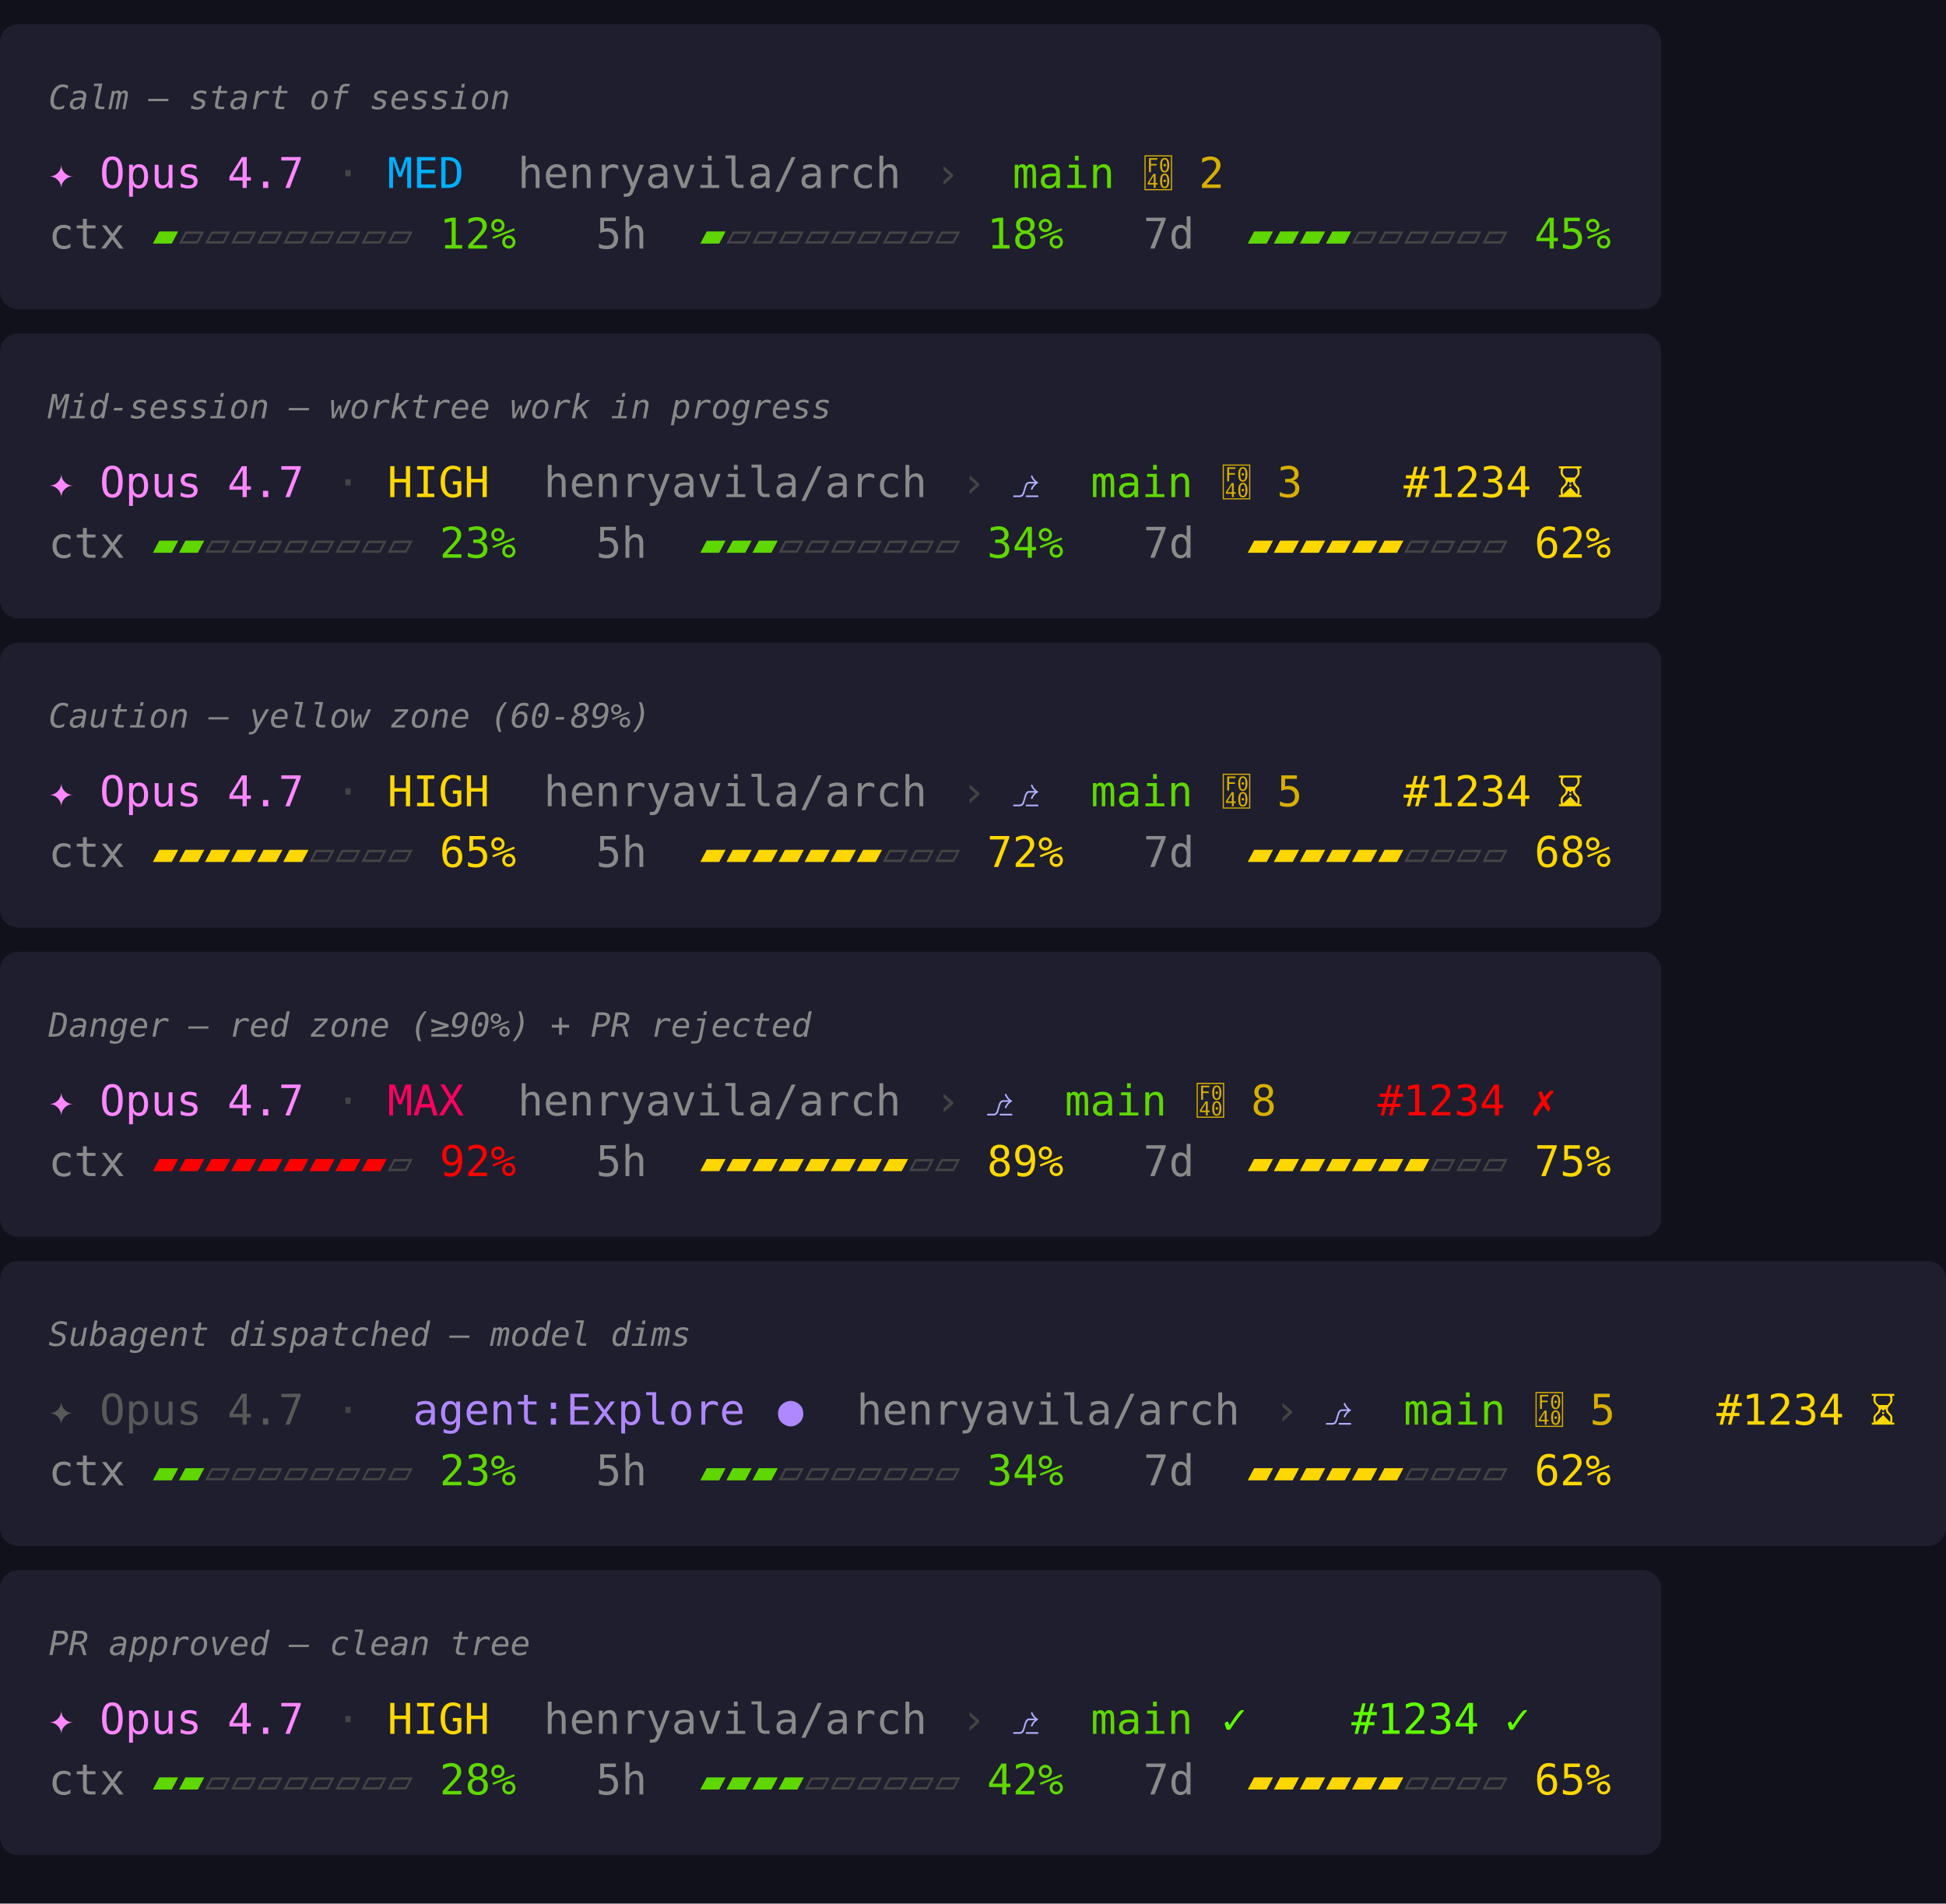
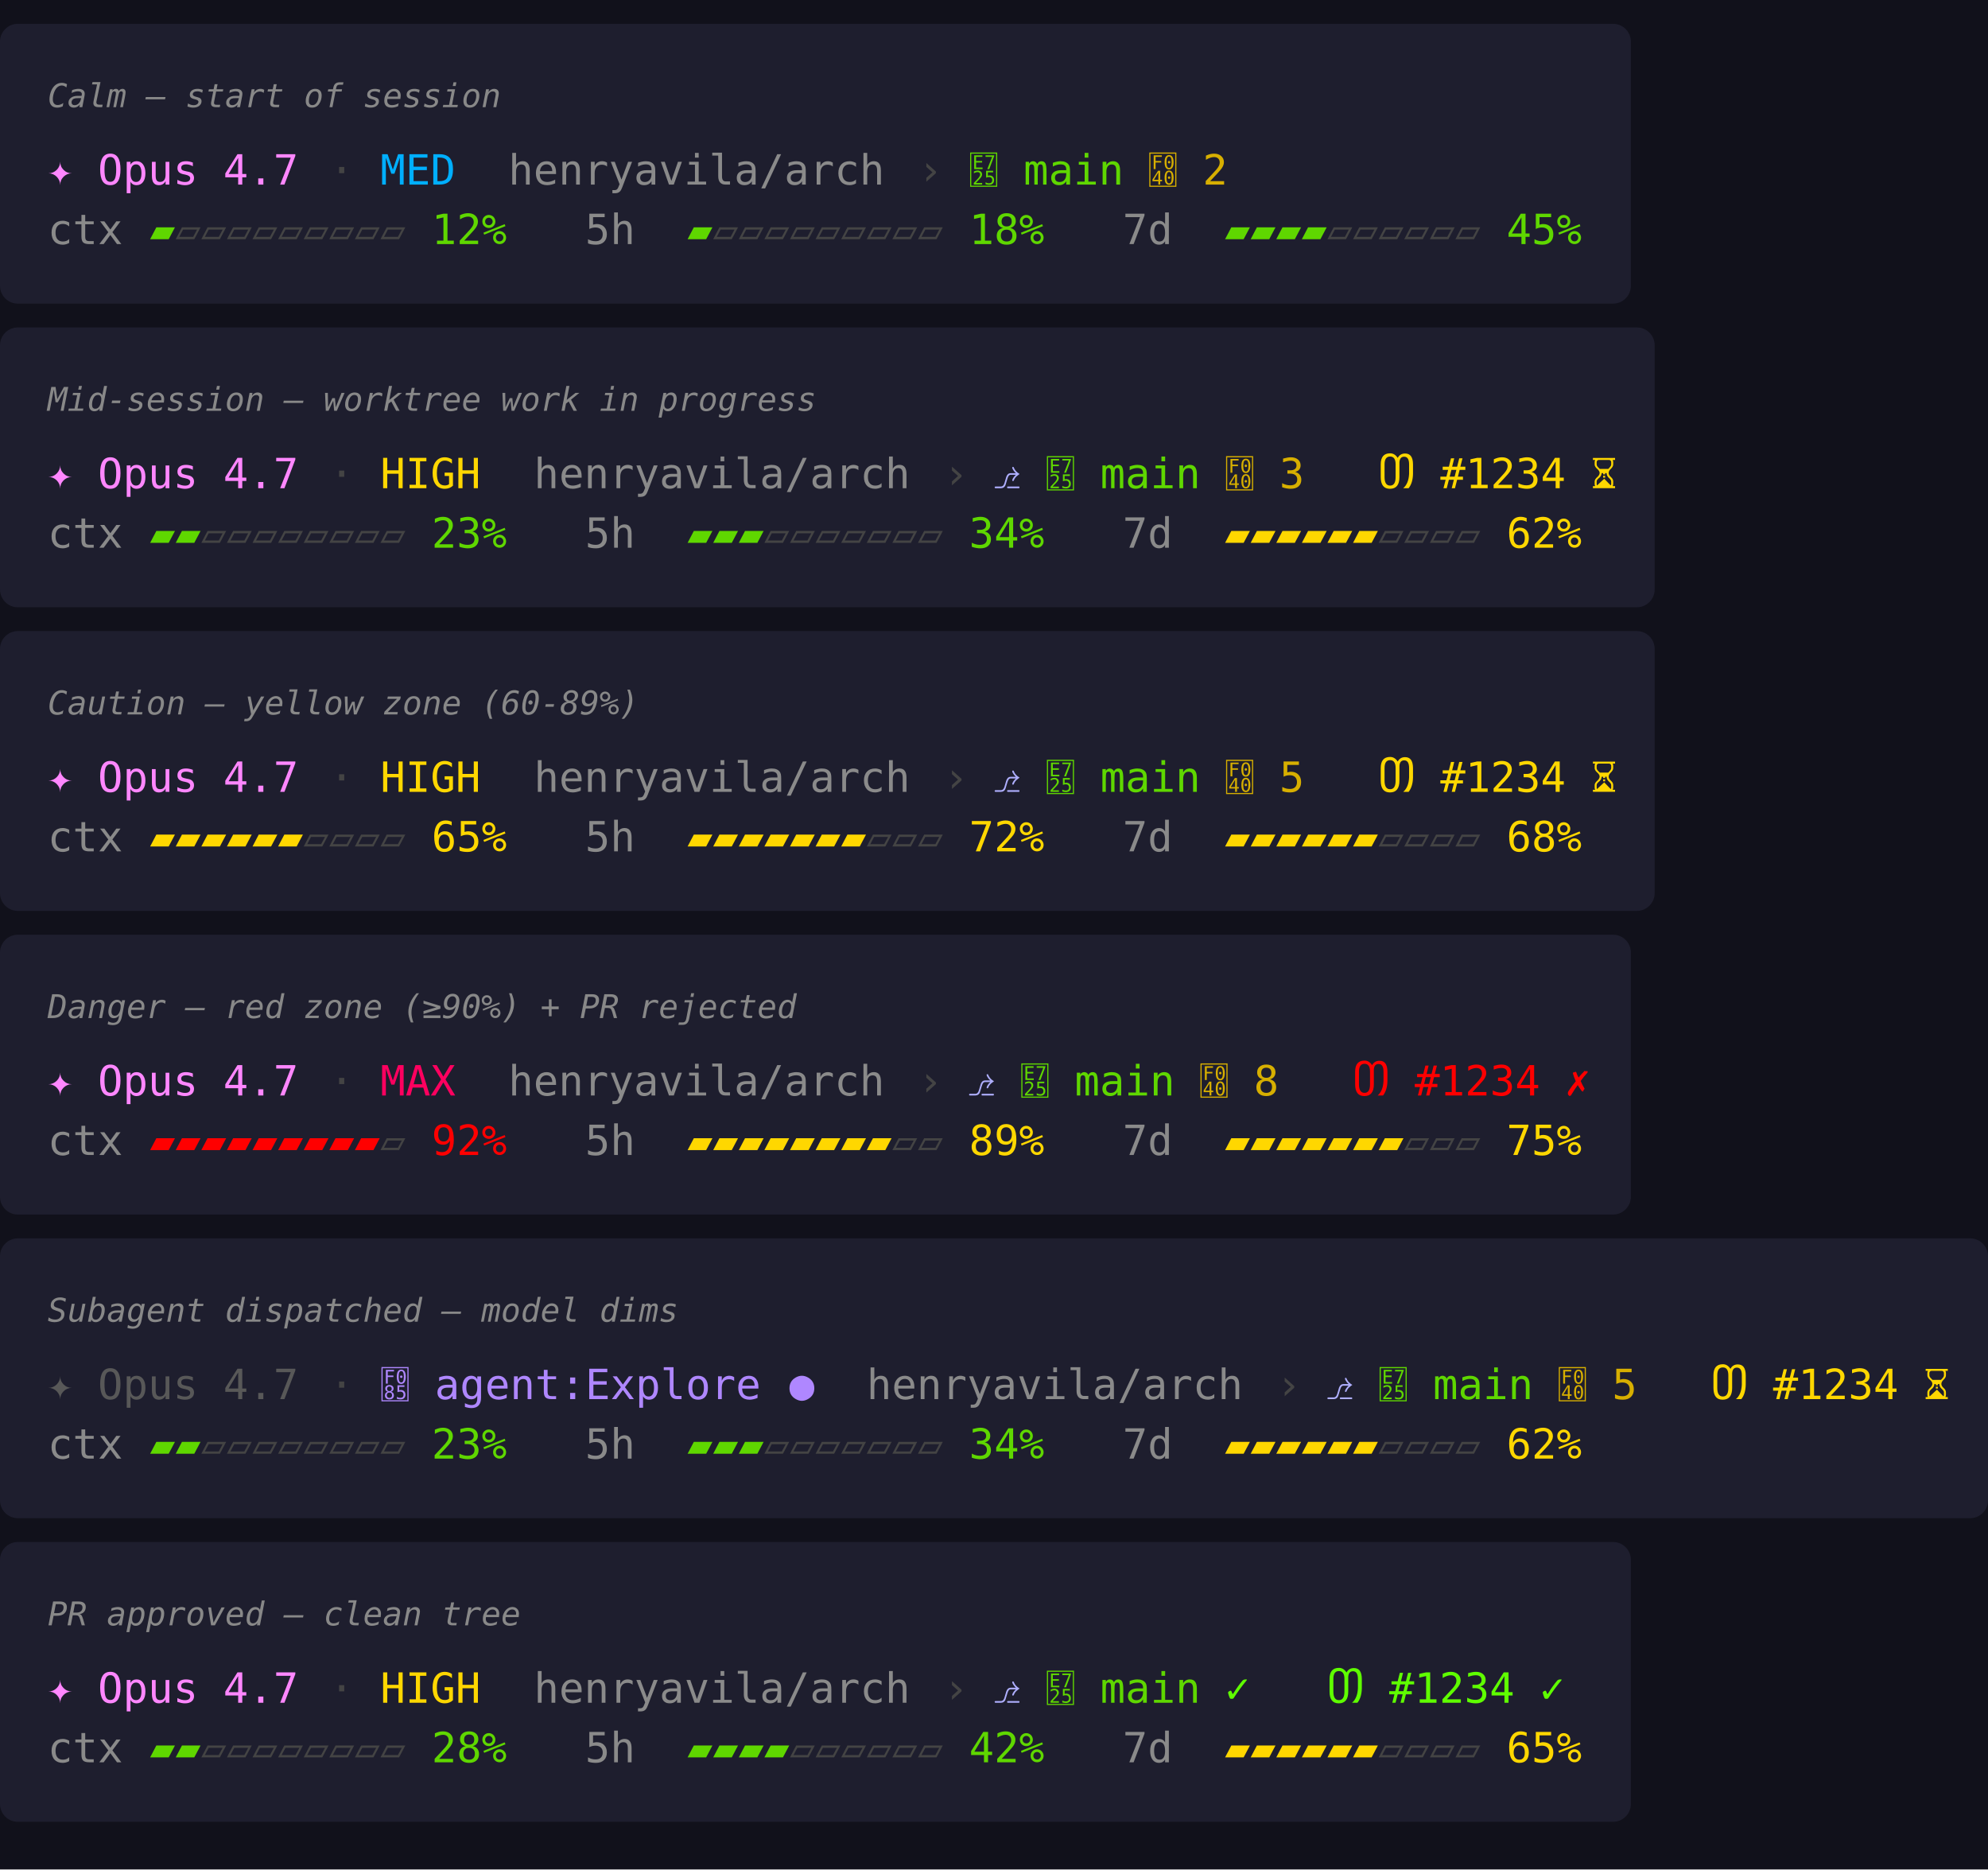
- <svg xmlns="http://www.w3.org/2000/svg" width="642" height="628" font-family="JetBrains Mono, Fira Code, Menlo, Consolas, monospace" font-size="14">
-   <rect width="642" height="628" fill="#11111b" />
+ <svg xmlns="http://www.w3.org/2000/svg" width="668" height="628" font-family="JetBrains Mono, Fira Code, Menlo, Consolas, monospace" font-size="14">
+   <rect width="668" height="628" fill="#11111b" />
  <g transform="translate(0,8)">
    <rect width="548" height="94" rx="6" fill="#1e1e2e" />
    <text x="16" y="28" fill="#888" font-size="11" font-style="italic">Calm — start of session</text>
    <text x="16.0" y="54.0" fill="#ff87ff" xml:space="preserve">✦ Opus 4.7</text>
    <text x="102.0" y="54.0" fill="#e0e0e0" xml:space="preserve"> </text>
    <text x="110.6" y="54.0" fill="#444444" xml:space="preserve">·</text>
    <text x="119.2" y="54.0" fill="#e0e0e0" xml:space="preserve"> </text>
    <text x="127.8" y="54.0" fill="#00afff" xml:space="preserve">MED</text>
    <text x="153.6" y="54.0" fill="#e0e0e0" xml:space="preserve">  </text>
    <text x="170.8" y="54.0" fill="#8a8a8a" xml:space="preserve">henryavila/arch</text>
    <text x="299.8" y="54.0" fill="#e0e0e0" xml:space="preserve"> </text>
    <text x="308.4" y="54.0" fill="#444444" xml:space="preserve">›</text>
    <text x="317.0" y="54.0" fill="#e0e0e0" xml:space="preserve"> </text>
-     <text x="325.6" y="54.0" fill="#5fd700" xml:space="preserve"> main</text>
-     <text x="368.6" y="54.0" fill="#e0e0e0" xml:space="preserve"> </text>
-     <text x="377.2" y="54.0" fill="#d7af00" xml:space="preserve"> 2</text>
+     <text x="325.6" y="54.0" fill="#5fd700" xml:space="preserve"> main</text>
+     <text x="377.2" y="54.0" fill="#e0e0e0" xml:space="preserve"> </text>
+     <text x="385.8" y="54.0" fill="#d7af00" xml:space="preserve"> 2</text>
    <text x="16.0" y="74.0" fill="#8a8a8a" xml:space="preserve">ctx</text>
    <text x="41.8" y="74.0" fill="#e0e0e0" xml:space="preserve"> </text>
    <text x="50.4" y="74.0" fill="#5fd700" xml:space="preserve">▰</text>
    <text x="59.0" y="74.0" fill="#444444" xml:space="preserve">▱</text>
    <text x="67.6" y="74.0" fill="#444444" xml:space="preserve">▱</text>
    <text x="76.2" y="74.0" fill="#444444" xml:space="preserve">▱</text>
    <text x="84.8" y="74.0" fill="#444444" xml:space="preserve">▱</text>
    <text x="93.4" y="74.0" fill="#444444" xml:space="preserve">▱</text>
    <text x="102.0" y="74.0" fill="#444444" xml:space="preserve">▱</text>
    <text x="110.6" y="74.0" fill="#444444" xml:space="preserve">▱</text>
    <text x="119.2" y="74.0" fill="#444444" xml:space="preserve">▱</text>
    <text x="127.8" y="74.0" fill="#444444" xml:space="preserve">▱</text>
    <text x="136.4" y="74.0" fill="#e0e0e0" xml:space="preserve"> </text>
    <text x="145.0" y="74.0" fill="#5fd700" xml:space="preserve">12%</text>
    <text x="170.8" y="74.0" fill="#e0e0e0" xml:space="preserve">   </text>
    <text x="196.6" y="74.0" fill="#8a8a8a" xml:space="preserve">5h</text>
    <text x="213.8" y="74.0" fill="#e0e0e0" xml:space="preserve">  </text>
    <text x="231.0" y="74.0" fill="#5fd700" xml:space="preserve">▰</text>
    <text x="239.6" y="74.0" fill="#444444" xml:space="preserve">▱</text>
    <text x="248.2" y="74.0" fill="#444444" xml:space="preserve">▱</text>
    <text x="256.8" y="74.0" fill="#444444" xml:space="preserve">▱</text>
    <text x="265.4" y="74.0" fill="#444444" xml:space="preserve">▱</text>
    <text x="274.0" y="74.0" fill="#444444" xml:space="preserve">▱</text>
    <text x="282.6" y="74.0" fill="#444444" xml:space="preserve">▱</text>
    <text x="291.2" y="74.0" fill="#444444" xml:space="preserve">▱</text>
    <text x="299.8" y="74.0" fill="#444444" xml:space="preserve">▱</text>
    <text x="308.4" y="74.0" fill="#444444" xml:space="preserve">▱</text>
    <text x="317.0" y="74.0" fill="#e0e0e0" xml:space="preserve"> </text>
    <text x="325.6" y="74.0" fill="#5fd700" xml:space="preserve">18%</text>
    <text x="351.4" y="74.0" fill="#e0e0e0" xml:space="preserve">   </text>
    <text x="377.2" y="74.0" fill="#8a8a8a" xml:space="preserve">7d</text>
    <text x="394.4" y="74.0" fill="#e0e0e0" xml:space="preserve">  </text>
    <text x="411.6" y="74.0" fill="#5fd700" xml:space="preserve">▰</text>
    <text x="420.2" y="74.0" fill="#5fd700" xml:space="preserve">▰</text>
    <text x="428.8" y="74.0" fill="#5fd700" xml:space="preserve">▰</text>
    <text x="437.4" y="74.0" fill="#5fd700" xml:space="preserve">▰</text>
    <text x="446.0" y="74.0" fill="#444444" xml:space="preserve">▱</text>
    <text x="454.6" y="74.0" fill="#444444" xml:space="preserve">▱</text>
    <text x="463.2" y="74.0" fill="#444444" xml:space="preserve">▱</text>
    <text x="471.8" y="74.0" fill="#444444" xml:space="preserve">▱</text>
    <text x="480.4" y="74.0" fill="#444444" xml:space="preserve">▱</text>
    <text x="489.0" y="74.0" fill="#444444" xml:space="preserve">▱</text>
    <text x="497.6" y="74.0" fill="#e0e0e0" xml:space="preserve"> </text>
    <text x="506.2" y="74.0" fill="#5fd700" xml:space="preserve">45%</text>
  </g>
  <g transform="translate(0,110)">
-     <rect width="548" height="94" rx="6" fill="#1e1e2e" />
+     <rect width="556" height="94" rx="6" fill="#1e1e2e" />
    <text x="16" y="28" fill="#888" font-size="11" font-style="italic">Mid-session — worktree work in progress</text>
    <text x="16.0" y="54.0" fill="#ff87ff" xml:space="preserve">✦ Opus 4.7</text>
    <text x="102.0" y="54.0" fill="#e0e0e0" xml:space="preserve"> </text>
    <text x="110.6" y="54.0" fill="#444444" xml:space="preserve">·</text>
    <text x="119.2" y="54.0" fill="#e0e0e0" xml:space="preserve"> </text>
    <text x="127.8" y="54.0" fill="#ffd700" xml:space="preserve">HIGH</text>
    <text x="162.2" y="54.0" fill="#e0e0e0" xml:space="preserve">  </text>
    <text x="179.4" y="54.0" fill="#8a8a8a" xml:space="preserve">henryavila/arch</text>
    <text x="308.4" y="54.0" fill="#e0e0e0" xml:space="preserve"> </text>
    <text x="317.0" y="54.0" fill="#444444" xml:space="preserve">›</text>
    <text x="325.6" y="54.0" fill="#e0e0e0" xml:space="preserve"> </text>
    <text x="334.2" y="54.0" fill="#afafff" xml:space="preserve">⎇ </text>
-     <text x="351.4" y="54.0" fill="#5fd700" xml:space="preserve"> main</text>
-     <text x="394.4" y="54.0" fill="#e0e0e0" xml:space="preserve"> </text>
-     <text x="403.0" y="54.0" fill="#d7af00" xml:space="preserve"> 3</text>
-     <text x="428.8" y="54.0" fill="#e0e0e0" xml:space="preserve">   </text>
-     <text x="454.6" y="54.0" fill="#ffd700" xml:space="preserve"> #1234 ⏳</text>
+     <text x="351.4" y="54.0" fill="#5fd700" xml:space="preserve"> main</text>
+     <text x="403.0" y="54.0" fill="#e0e0e0" xml:space="preserve"> </text>
+     <text x="411.6" y="54.0" fill="#d7af00" xml:space="preserve"> 3</text>
+     <text x="437.4" y="54.0" fill="#e0e0e0" xml:space="preserve">   </text>
+     <text x="463.2" y="54.0" fill="#ffd700" xml:space="preserve"> #1234 ⏳</text>
    <text x="16.0" y="74.0" fill="#8a8a8a" xml:space="preserve">ctx</text>
    <text x="41.8" y="74.0" fill="#e0e0e0" xml:space="preserve"> </text>
    <text x="50.4" y="74.0" fill="#5fd700" xml:space="preserve">▰</text>
    <text x="59.0" y="74.0" fill="#5fd700" xml:space="preserve">▰</text>
    <text x="67.6" y="74.0" fill="#444444" xml:space="preserve">▱</text>
    <text x="76.2" y="74.0" fill="#444444" xml:space="preserve">▱</text>
    <text x="84.8" y="74.0" fill="#444444" xml:space="preserve">▱</text>
    <text x="93.4" y="74.0" fill="#444444" xml:space="preserve">▱</text>
    <text x="102.0" y="74.0" fill="#444444" xml:space="preserve">▱</text>
    <text x="110.6" y="74.0" fill="#444444" xml:space="preserve">▱</text>
    <text x="119.2" y="74.0" fill="#444444" xml:space="preserve">▱</text>
    <text x="127.8" y="74.0" fill="#444444" xml:space="preserve">▱</text>
    <text x="136.4" y="74.0" fill="#e0e0e0" xml:space="preserve"> </text>
    <text x="145.0" y="74.0" fill="#5fd700" xml:space="preserve">23%</text>
    <text x="170.8" y="74.0" fill="#e0e0e0" xml:space="preserve">   </text>
    <text x="196.6" y="74.0" fill="#8a8a8a" xml:space="preserve">5h</text>
    <text x="213.8" y="74.0" fill="#e0e0e0" xml:space="preserve">  </text>
    <text x="231.0" y="74.0" fill="#5fd700" xml:space="preserve">▰</text>
    <text x="239.6" y="74.0" fill="#5fd700" xml:space="preserve">▰</text>
    <text x="248.2" y="74.0" fill="#5fd700" xml:space="preserve">▰</text>
    <text x="256.8" y="74.0" fill="#444444" xml:space="preserve">▱</text>
    <text x="265.4" y="74.0" fill="#444444" xml:space="preserve">▱</text>
    <text x="274.0" y="74.0" fill="#444444" xml:space="preserve">▱</text>
    <text x="282.6" y="74.0" fill="#444444" xml:space="preserve">▱</text>
    <text x="291.2" y="74.0" fill="#444444" xml:space="preserve">▱</text>
    <text x="299.8" y="74.0" fill="#444444" xml:space="preserve">▱</text>
    <text x="308.4" y="74.0" fill="#444444" xml:space="preserve">▱</text>
    <text x="317.0" y="74.0" fill="#e0e0e0" xml:space="preserve"> </text>
    <text x="325.6" y="74.0" fill="#5fd700" xml:space="preserve">34%</text>
    <text x="351.4" y="74.0" fill="#e0e0e0" xml:space="preserve">   </text>
    <text x="377.2" y="74.0" fill="#8a8a8a" xml:space="preserve">7d</text>
    <text x="394.4" y="74.0" fill="#e0e0e0" xml:space="preserve">  </text>
    <text x="411.6" y="74.0" fill="#ffd700" xml:space="preserve">▰</text>
    <text x="420.2" y="74.0" fill="#ffd700" xml:space="preserve">▰</text>
    <text x="428.8" y="74.0" fill="#ffd700" xml:space="preserve">▰</text>
    <text x="437.4" y="74.0" fill="#ffd700" xml:space="preserve">▰</text>
    <text x="446.0" y="74.0" fill="#ffd700" xml:space="preserve">▰</text>
    <text x="454.6" y="74.0" fill="#ffd700" xml:space="preserve">▰</text>
    <text x="463.2" y="74.0" fill="#444444" xml:space="preserve">▱</text>
    <text x="471.8" y="74.0" fill="#444444" xml:space="preserve">▱</text>
    <text x="480.4" y="74.0" fill="#444444" xml:space="preserve">▱</text>
    <text x="489.0" y="74.0" fill="#444444" xml:space="preserve">▱</text>
    <text x="497.6" y="74.0" fill="#e0e0e0" xml:space="preserve"> </text>
    <text x="506.2" y="74.0" fill="#ffd700" xml:space="preserve">62%</text>
  </g>
  <g transform="translate(0,212)">
-     <rect width="548" height="94" rx="6" fill="#1e1e2e" />
+     <rect width="556" height="94" rx="6" fill="#1e1e2e" />
    <text x="16" y="28" fill="#888" font-size="11" font-style="italic">Caution — yellow zone (60-89%)</text>
    <text x="16.0" y="54.0" fill="#ff87ff" xml:space="preserve">✦ Opus 4.7</text>
    <text x="102.0" y="54.0" fill="#e0e0e0" xml:space="preserve"> </text>
    <text x="110.6" y="54.0" fill="#444444" xml:space="preserve">·</text>
    <text x="119.2" y="54.0" fill="#e0e0e0" xml:space="preserve"> </text>
    <text x="127.8" y="54.0" fill="#ffd700" xml:space="preserve">HIGH</text>
    <text x="162.2" y="54.0" fill="#e0e0e0" xml:space="preserve">  </text>
    <text x="179.4" y="54.0" fill="#8a8a8a" xml:space="preserve">henryavila/arch</text>
    <text x="308.4" y="54.0" fill="#e0e0e0" xml:space="preserve"> </text>
    <text x="317.0" y="54.0" fill="#444444" xml:space="preserve">›</text>
    <text x="325.6" y="54.0" fill="#e0e0e0" xml:space="preserve"> </text>
    <text x="334.2" y="54.0" fill="#afafff" xml:space="preserve">⎇ </text>
-     <text x="351.4" y="54.0" fill="#5fd700" xml:space="preserve"> main</text>
-     <text x="394.4" y="54.0" fill="#e0e0e0" xml:space="preserve"> </text>
-     <text x="403.0" y="54.0" fill="#d7af00" xml:space="preserve"> 5</text>
-     <text x="428.8" y="54.0" fill="#e0e0e0" xml:space="preserve">   </text>
-     <text x="454.6" y="54.0" fill="#ffd700" xml:space="preserve"> #1234 ⏳</text>
+     <text x="351.4" y="54.0" fill="#5fd700" xml:space="preserve"> main</text>
+     <text x="403.0" y="54.0" fill="#e0e0e0" xml:space="preserve"> </text>
+     <text x="411.6" y="54.0" fill="#d7af00" xml:space="preserve"> 5</text>
+     <text x="437.4" y="54.0" fill="#e0e0e0" xml:space="preserve">   </text>
+     <text x="463.2" y="54.0" fill="#ffd700" xml:space="preserve"> #1234 ⏳</text>
    <text x="16.0" y="74.0" fill="#8a8a8a" xml:space="preserve">ctx</text>
    <text x="41.8" y="74.0" fill="#e0e0e0" xml:space="preserve"> </text>
    <text x="50.4" y="74.0" fill="#ffd700" xml:space="preserve">▰</text>
    <text x="59.0" y="74.0" fill="#ffd700" xml:space="preserve">▰</text>
    <text x="67.6" y="74.0" fill="#ffd700" xml:space="preserve">▰</text>
    <text x="76.2" y="74.0" fill="#ffd700" xml:space="preserve">▰</text>
    <text x="84.8" y="74.0" fill="#ffd700" xml:space="preserve">▰</text>
    <text x="93.4" y="74.0" fill="#ffd700" xml:space="preserve">▰</text>
    <text x="102.0" y="74.0" fill="#444444" xml:space="preserve">▱</text>
    <text x="110.6" y="74.0" fill="#444444" xml:space="preserve">▱</text>
    <text x="119.2" y="74.0" fill="#444444" xml:space="preserve">▱</text>
    <text x="127.8" y="74.0" fill="#444444" xml:space="preserve">▱</text>
    <text x="136.4" y="74.0" fill="#e0e0e0" xml:space="preserve"> </text>
    <text x="145.0" y="74.0" fill="#ffd700" xml:space="preserve">65%</text>
    <text x="170.8" y="74.0" fill="#e0e0e0" xml:space="preserve">   </text>
    <text x="196.6" y="74.0" fill="#8a8a8a" xml:space="preserve">5h</text>
    <text x="213.8" y="74.0" fill="#e0e0e0" xml:space="preserve">  </text>
    <text x="231.0" y="74.0" fill="#ffd700" xml:space="preserve">▰</text>
    <text x="239.6" y="74.0" fill="#ffd700" xml:space="preserve">▰</text>
    <text x="248.2" y="74.0" fill="#ffd700" xml:space="preserve">▰</text>
    <text x="256.8" y="74.0" fill="#ffd700" xml:space="preserve">▰</text>
    <text x="265.4" y="74.0" fill="#ffd700" xml:space="preserve">▰</text>
    <text x="274.0" y="74.0" fill="#ffd700" xml:space="preserve">▰</text>
    <text x="282.6" y="74.0" fill="#ffd700" xml:space="preserve">▰</text>
    <text x="291.2" y="74.0" fill="#444444" xml:space="preserve">▱</text>
    <text x="299.8" y="74.0" fill="#444444" xml:space="preserve">▱</text>
    <text x="308.4" y="74.0" fill="#444444" xml:space="preserve">▱</text>
    <text x="317.0" y="74.0" fill="#e0e0e0" xml:space="preserve"> </text>
    <text x="325.6" y="74.0" fill="#ffd700" xml:space="preserve">72%</text>
    <text x="351.4" y="74.0" fill="#e0e0e0" xml:space="preserve">   </text>
    <text x="377.2" y="74.0" fill="#8a8a8a" xml:space="preserve">7d</text>
    <text x="394.4" y="74.0" fill="#e0e0e0" xml:space="preserve">  </text>
    <text x="411.6" y="74.0" fill="#ffd700" xml:space="preserve">▰</text>
    <text x="420.2" y="74.0" fill="#ffd700" xml:space="preserve">▰</text>
    <text x="428.8" y="74.0" fill="#ffd700" xml:space="preserve">▰</text>
    <text x="437.4" y="74.0" fill="#ffd700" xml:space="preserve">▰</text>
    <text x="446.0" y="74.0" fill="#ffd700" xml:space="preserve">▰</text>
    <text x="454.6" y="74.0" fill="#ffd700" xml:space="preserve">▰</text>
    <text x="463.2" y="74.0" fill="#444444" xml:space="preserve">▱</text>
    <text x="471.8" y="74.0" fill="#444444" xml:space="preserve">▱</text>
    <text x="480.4" y="74.0" fill="#444444" xml:space="preserve">▱</text>
    <text x="489.0" y="74.0" fill="#444444" xml:space="preserve">▱</text>
    <text x="497.6" y="74.0" fill="#e0e0e0" xml:space="preserve"> </text>
    <text x="506.2" y="74.0" fill="#ffd700" xml:space="preserve">68%</text>
  </g>
  <g transform="translate(0,314)">
    <rect width="548" height="94" rx="6" fill="#1e1e2e" />
    <text x="16" y="28" fill="#888" font-size="11" font-style="italic">Danger — red zone (≥90%) + PR rejected</text>
    <text x="16.0" y="54.0" fill="#ff87ff" xml:space="preserve">✦ Opus 4.7</text>
    <text x="102.0" y="54.0" fill="#e0e0e0" xml:space="preserve"> </text>
    <text x="110.6" y="54.0" fill="#444444" xml:space="preserve">·</text>
    <text x="119.2" y="54.0" fill="#e0e0e0" xml:space="preserve"> </text>
    <text x="127.8" y="54.0" fill="#ff005f" xml:space="preserve">MAX</text>
    <text x="153.6" y="54.0" fill="#e0e0e0" xml:space="preserve">  </text>
    <text x="170.8" y="54.0" fill="#8a8a8a" xml:space="preserve">henryavila/arch</text>
    <text x="299.8" y="54.0" fill="#e0e0e0" xml:space="preserve"> </text>
    <text x="308.4" y="54.0" fill="#444444" xml:space="preserve">›</text>
    <text x="317.0" y="54.0" fill="#e0e0e0" xml:space="preserve"> </text>
    <text x="325.6" y="54.0" fill="#afafff" xml:space="preserve">⎇ </text>
-     <text x="342.8" y="54.0" fill="#5fd700" xml:space="preserve"> main</text>
-     <text x="385.8" y="54.0" fill="#e0e0e0" xml:space="preserve"> </text>
-     <text x="394.4" y="54.0" fill="#d7af00" xml:space="preserve"> 8</text>
-     <text x="420.2" y="54.0" fill="#e0e0e0" xml:space="preserve">   </text>
-     <text x="446.0" y="54.0" fill="#ff0000" xml:space="preserve"> #1234 ✗</text>
+     <text x="342.8" y="54.0" fill="#5fd700" xml:space="preserve"> main</text>
+     <text x="394.4" y="54.0" fill="#e0e0e0" xml:space="preserve"> </text>
+     <text x="403.0" y="54.0" fill="#d7af00" xml:space="preserve"> 8</text>
+     <text x="428.8" y="54.0" fill="#e0e0e0" xml:space="preserve">   </text>
+     <text x="454.6" y="54.0" fill="#ff0000" xml:space="preserve"> #1234 ✗</text>
    <text x="16.0" y="74.0" fill="#8a8a8a" xml:space="preserve">ctx</text>
    <text x="41.8" y="74.0" fill="#e0e0e0" xml:space="preserve"> </text>
    <text x="50.4" y="74.0" fill="#ff0000" xml:space="preserve">▰</text>
    <text x="59.0" y="74.0" fill="#ff0000" xml:space="preserve">▰</text>
    <text x="67.6" y="74.0" fill="#ff0000" xml:space="preserve">▰</text>
    <text x="76.2" y="74.0" fill="#ff0000" xml:space="preserve">▰</text>
    <text x="84.8" y="74.0" fill="#ff0000" xml:space="preserve">▰</text>
    <text x="93.4" y="74.0" fill="#ff0000" xml:space="preserve">▰</text>
    <text x="102.0" y="74.0" fill="#ff0000" xml:space="preserve">▰</text>
    <text x="110.6" y="74.0" fill="#ff0000" xml:space="preserve">▰</text>
    <text x="119.2" y="74.0" fill="#ff0000" xml:space="preserve">▰</text>
    <text x="127.8" y="74.0" fill="#444444" xml:space="preserve">▱</text>
    <text x="136.4" y="74.0" fill="#e0e0e0" xml:space="preserve"> </text>
    <text x="145.0" y="74.0" fill="#ff0000" xml:space="preserve">92%</text>
    <text x="170.8" y="74.0" fill="#e0e0e0" xml:space="preserve">   </text>
    <text x="196.6" y="74.0" fill="#8a8a8a" xml:space="preserve">5h</text>
    <text x="213.8" y="74.0" fill="#e0e0e0" xml:space="preserve">  </text>
    <text x="231.0" y="74.0" fill="#ffd700" xml:space="preserve">▰</text>
    <text x="239.6" y="74.0" fill="#ffd700" xml:space="preserve">▰</text>
    <text x="248.2" y="74.0" fill="#ffd700" xml:space="preserve">▰</text>
    <text x="256.8" y="74.0" fill="#ffd700" xml:space="preserve">▰</text>
    <text x="265.4" y="74.0" fill="#ffd700" xml:space="preserve">▰</text>
    <text x="274.0" y="74.0" fill="#ffd700" xml:space="preserve">▰</text>
    <text x="282.6" y="74.0" fill="#ffd700" xml:space="preserve">▰</text>
    <text x="291.2" y="74.0" fill="#ffd700" xml:space="preserve">▰</text>
    <text x="299.8" y="74.0" fill="#444444" xml:space="preserve">▱</text>
    <text x="308.4" y="74.0" fill="#444444" xml:space="preserve">▱</text>
    <text x="317.0" y="74.0" fill="#e0e0e0" xml:space="preserve"> </text>
    <text x="325.6" y="74.0" fill="#ffd700" xml:space="preserve">89%</text>
    <text x="351.4" y="74.0" fill="#e0e0e0" xml:space="preserve">   </text>
    <text x="377.2" y="74.0" fill="#8a8a8a" xml:space="preserve">7d</text>
    <text x="394.4" y="74.0" fill="#e0e0e0" xml:space="preserve">  </text>
    <text x="411.6" y="74.0" fill="#ffd700" xml:space="preserve">▰</text>
    <text x="420.2" y="74.0" fill="#ffd700" xml:space="preserve">▰</text>
    <text x="428.8" y="74.0" fill="#ffd700" xml:space="preserve">▰</text>
    <text x="437.4" y="74.0" fill="#ffd700" xml:space="preserve">▰</text>
    <text x="446.0" y="74.0" fill="#ffd700" xml:space="preserve">▰</text>
    <text x="454.6" y="74.0" fill="#ffd700" xml:space="preserve">▰</text>
    <text x="463.2" y="74.0" fill="#ffd700" xml:space="preserve">▰</text>
    <text x="471.8" y="74.0" fill="#444444" xml:space="preserve">▱</text>
    <text x="480.4" y="74.0" fill="#444444" xml:space="preserve">▱</text>
    <text x="489.0" y="74.0" fill="#444444" xml:space="preserve">▱</text>
    <text x="497.6" y="74.0" fill="#e0e0e0" xml:space="preserve"> </text>
    <text x="506.2" y="74.0" fill="#ffd700" xml:space="preserve">75%</text>
  </g>
  <g transform="translate(0,416)">
-     <rect width="642" height="94" rx="6" fill="#1e1e2e" />
+     <rect width="668" height="94" rx="6" fill="#1e1e2e" />
    <text x="16" y="28" fill="#888" font-size="11" font-style="italic">Subagent dispatched — model dims</text>
    <text x="16.0" y="54.0" fill="#585858" xml:space="preserve">✦ Opus 4.7</text>
    <text x="102.0" y="54.0" fill="#e0e0e0" xml:space="preserve"> </text>
    <text x="110.6" y="54.0" fill="#444444" xml:space="preserve">·</text>
    <text x="119.2" y="54.0" fill="#e0e0e0" xml:space="preserve"> </text>
-     <text x="127.8" y="54.0" fill="#af87ff" xml:space="preserve"> agent:Explore</text>
-     <text x="248.2" y="54.0" fill="#af87ff" xml:space="preserve"> ●</text>
-     <text x="265.4" y="54.0" fill="#e0e0e0" xml:space="preserve">  </text>
-     <text x="282.6" y="54.0" fill="#8a8a8a" xml:space="preserve">henryavila/arch</text>
-     <text x="411.6" y="54.0" fill="#e0e0e0" xml:space="preserve"> </text>
-     <text x="420.2" y="54.0" fill="#444444" xml:space="preserve">›</text>
-     <text x="428.8" y="54.0" fill="#e0e0e0" xml:space="preserve"> </text>
-     <text x="437.4" y="54.0" fill="#afafff" xml:space="preserve">⎇ </text>
-     <text x="454.6" y="54.0" fill="#5fd700" xml:space="preserve"> main</text>
-     <text x="497.6" y="54.0" fill="#e0e0e0" xml:space="preserve"> </text>
-     <text x="506.2" y="54.0" fill="#d7af00" xml:space="preserve"> 5</text>
-     <text x="532.0" y="54.0" fill="#e0e0e0" xml:space="preserve">   </text>
-     <text x="557.8" y="54.0" fill="#ffd700" xml:space="preserve"> #1234 ⏳</text>
+     <text x="127.8" y="54.0" fill="#af87ff" xml:space="preserve"> agent:Explore</text>
+     <text x="256.8" y="54.0" fill="#af87ff" xml:space="preserve"> ●</text>
+     <text x="274.0" y="54.0" fill="#e0e0e0" xml:space="preserve">  </text>
+     <text x="291.2" y="54.0" fill="#8a8a8a" xml:space="preserve">henryavila/arch</text>
+     <text x="420.2" y="54.0" fill="#e0e0e0" xml:space="preserve"> </text>
+     <text x="428.8" y="54.0" fill="#444444" xml:space="preserve">›</text>
+     <text x="437.4" y="54.0" fill="#e0e0e0" xml:space="preserve"> </text>
+     <text x="446.0" y="54.0" fill="#afafff" xml:space="preserve">⎇ </text>
+     <text x="463.2" y="54.0" fill="#5fd700" xml:space="preserve"> main</text>
+     <text x="514.8" y="54.0" fill="#e0e0e0" xml:space="preserve"> </text>
+     <text x="523.4" y="54.0" fill="#d7af00" xml:space="preserve"> 5</text>
+     <text x="549.2" y="54.0" fill="#e0e0e0" xml:space="preserve">   </text>
+     <text x="575.0" y="54.0" fill="#ffd700" xml:space="preserve"> #1234 ⏳</text>
    <text x="16.0" y="74.0" fill="#8a8a8a" xml:space="preserve">ctx</text>
    <text x="41.8" y="74.0" fill="#e0e0e0" xml:space="preserve"> </text>
    <text x="50.4" y="74.0" fill="#5fd700" xml:space="preserve">▰</text>
    <text x="59.0" y="74.0" fill="#5fd700" xml:space="preserve">▰</text>
    <text x="67.6" y="74.0" fill="#444444" xml:space="preserve">▱</text>
    <text x="76.2" y="74.0" fill="#444444" xml:space="preserve">▱</text>
    <text x="84.8" y="74.0" fill="#444444" xml:space="preserve">▱</text>
    <text x="93.4" y="74.0" fill="#444444" xml:space="preserve">▱</text>
    <text x="102.0" y="74.0" fill="#444444" xml:space="preserve">▱</text>
    <text x="110.6" y="74.0" fill="#444444" xml:space="preserve">▱</text>
    <text x="119.2" y="74.0" fill="#444444" xml:space="preserve">▱</text>
    <text x="127.8" y="74.0" fill="#444444" xml:space="preserve">▱</text>
    <text x="136.4" y="74.0" fill="#e0e0e0" xml:space="preserve"> </text>
    <text x="145.0" y="74.0" fill="#5fd700" xml:space="preserve">23%</text>
    <text x="170.8" y="74.0" fill="#e0e0e0" xml:space="preserve">   </text>
    <text x="196.6" y="74.0" fill="#8a8a8a" xml:space="preserve">5h</text>
    <text x="213.8" y="74.0" fill="#e0e0e0" xml:space="preserve">  </text>
    <text x="231.0" y="74.0" fill="#5fd700" xml:space="preserve">▰</text>
    <text x="239.6" y="74.0" fill="#5fd700" xml:space="preserve">▰</text>
    <text x="248.2" y="74.0" fill="#5fd700" xml:space="preserve">▰</text>
    <text x="256.8" y="74.0" fill="#444444" xml:space="preserve">▱</text>
    <text x="265.4" y="74.0" fill="#444444" xml:space="preserve">▱</text>
    <text x="274.0" y="74.0" fill="#444444" xml:space="preserve">▱</text>
    <text x="282.6" y="74.0" fill="#444444" xml:space="preserve">▱</text>
    <text x="291.2" y="74.0" fill="#444444" xml:space="preserve">▱</text>
    <text x="299.8" y="74.0" fill="#444444" xml:space="preserve">▱</text>
    <text x="308.4" y="74.0" fill="#444444" xml:space="preserve">▱</text>
    <text x="317.0" y="74.0" fill="#e0e0e0" xml:space="preserve"> </text>
    <text x="325.6" y="74.0" fill="#5fd700" xml:space="preserve">34%</text>
    <text x="351.4" y="74.0" fill="#e0e0e0" xml:space="preserve">   </text>
    <text x="377.2" y="74.0" fill="#8a8a8a" xml:space="preserve">7d</text>
    <text x="394.4" y="74.0" fill="#e0e0e0" xml:space="preserve">  </text>
    <text x="411.6" y="74.0" fill="#ffd700" xml:space="preserve">▰</text>
    <text x="420.2" y="74.0" fill="#ffd700" xml:space="preserve">▰</text>
    <text x="428.8" y="74.0" fill="#ffd700" xml:space="preserve">▰</text>
    <text x="437.4" y="74.0" fill="#ffd700" xml:space="preserve">▰</text>
    <text x="446.0" y="74.0" fill="#ffd700" xml:space="preserve">▰</text>
    <text x="454.6" y="74.0" fill="#ffd700" xml:space="preserve">▰</text>
    <text x="463.2" y="74.0" fill="#444444" xml:space="preserve">▱</text>
    <text x="471.8" y="74.0" fill="#444444" xml:space="preserve">▱</text>
    <text x="480.4" y="74.0" fill="#444444" xml:space="preserve">▱</text>
    <text x="489.0" y="74.0" fill="#444444" xml:space="preserve">▱</text>
    <text x="497.6" y="74.0" fill="#e0e0e0" xml:space="preserve"> </text>
    <text x="506.2" y="74.0" fill="#ffd700" xml:space="preserve">62%</text>
  </g>
  <g transform="translate(0,518)">
    <rect width="548" height="94" rx="6" fill="#1e1e2e" />
    <text x="16" y="28" fill="#888" font-size="11" font-style="italic">PR approved — clean tree</text>
    <text x="16.0" y="54.0" fill="#ff87ff" xml:space="preserve">✦ Opus 4.7</text>
    <text x="102.0" y="54.0" fill="#e0e0e0" xml:space="preserve"> </text>
    <text x="110.6" y="54.0" fill="#444444" xml:space="preserve">·</text>
    <text x="119.2" y="54.0" fill="#e0e0e0" xml:space="preserve"> </text>
    <text x="127.8" y="54.0" fill="#ffd700" xml:space="preserve">HIGH</text>
    <text x="162.2" y="54.0" fill="#e0e0e0" xml:space="preserve">  </text>
    <text x="179.4" y="54.0" fill="#8a8a8a" xml:space="preserve">henryavila/arch</text>
    <text x="308.4" y="54.0" fill="#e0e0e0" xml:space="preserve"> </text>
    <text x="317.0" y="54.0" fill="#444444" xml:space="preserve">›</text>
    <text x="325.6" y="54.0" fill="#e0e0e0" xml:space="preserve"> </text>
    <text x="334.2" y="54.0" fill="#afafff" xml:space="preserve">⎇ </text>
-     <text x="351.4" y="54.0" fill="#5fd700" xml:space="preserve"> main</text>
-     <text x="394.4" y="54.0" fill="#e0e0e0" xml:space="preserve"> </text>
-     <text x="403.0" y="54.0" fill="#5fff00" xml:space="preserve">✓</text>
-     <text x="411.6" y="54.0" fill="#e0e0e0" xml:space="preserve">   </text>
-     <text x="437.4" y="54.0" fill="#5fff00" xml:space="preserve"> #1234 ✓</text>
+     <text x="351.4" y="54.0" fill="#5fd700" xml:space="preserve"> main</text>
+     <text x="403.0" y="54.0" fill="#e0e0e0" xml:space="preserve"> </text>
+     <text x="411.6" y="54.0" fill="#5fff00" xml:space="preserve">✓</text>
+     <text x="420.2" y="54.0" fill="#e0e0e0" xml:space="preserve">   </text>
+     <text x="446.0" y="54.0" fill="#5fff00" xml:space="preserve"> #1234 ✓</text>
    <text x="16.0" y="74.0" fill="#8a8a8a" xml:space="preserve">ctx</text>
    <text x="41.8" y="74.0" fill="#e0e0e0" xml:space="preserve"> </text>
    <text x="50.4" y="74.0" fill="#5fd700" xml:space="preserve">▰</text>
    <text x="59.0" y="74.0" fill="#5fd700" xml:space="preserve">▰</text>
    <text x="67.6" y="74.0" fill="#444444" xml:space="preserve">▱</text>
    <text x="76.2" y="74.0" fill="#444444" xml:space="preserve">▱</text>
    <text x="84.8" y="74.0" fill="#444444" xml:space="preserve">▱</text>
    <text x="93.4" y="74.0" fill="#444444" xml:space="preserve">▱</text>
    <text x="102.0" y="74.0" fill="#444444" xml:space="preserve">▱</text>
    <text x="110.6" y="74.0" fill="#444444" xml:space="preserve">▱</text>
    <text x="119.2" y="74.0" fill="#444444" xml:space="preserve">▱</text>
    <text x="127.8" y="74.0" fill="#444444" xml:space="preserve">▱</text>
    <text x="136.4" y="74.0" fill="#e0e0e0" xml:space="preserve"> </text>
    <text x="145.0" y="74.0" fill="#5fd700" xml:space="preserve">28%</text>
    <text x="170.8" y="74.0" fill="#e0e0e0" xml:space="preserve">   </text>
    <text x="196.6" y="74.0" fill="#8a8a8a" xml:space="preserve">5h</text>
    <text x="213.8" y="74.0" fill="#e0e0e0" xml:space="preserve">  </text>
    <text x="231.0" y="74.0" fill="#5fd700" xml:space="preserve">▰</text>
    <text x="239.6" y="74.0" fill="#5fd700" xml:space="preserve">▰</text>
    <text x="248.2" y="74.0" fill="#5fd700" xml:space="preserve">▰</text>
    <text x="256.8" y="74.0" fill="#5fd700" xml:space="preserve">▰</text>
    <text x="265.4" y="74.0" fill="#444444" xml:space="preserve">▱</text>
    <text x="274.0" y="74.0" fill="#444444" xml:space="preserve">▱</text>
    <text x="282.6" y="74.0" fill="#444444" xml:space="preserve">▱</text>
    <text x="291.2" y="74.0" fill="#444444" xml:space="preserve">▱</text>
    <text x="299.8" y="74.0" fill="#444444" xml:space="preserve">▱</text>
    <text x="308.4" y="74.0" fill="#444444" xml:space="preserve">▱</text>
    <text x="317.0" y="74.0" fill="#e0e0e0" xml:space="preserve"> </text>
    <text x="325.6" y="74.0" fill="#5fd700" xml:space="preserve">42%</text>
    <text x="351.4" y="74.0" fill="#e0e0e0" xml:space="preserve">   </text>
    <text x="377.2" y="74.0" fill="#8a8a8a" xml:space="preserve">7d</text>
    <text x="394.4" y="74.0" fill="#e0e0e0" xml:space="preserve">  </text>
    <text x="411.6" y="74.0" fill="#ffd700" xml:space="preserve">▰</text>
    <text x="420.2" y="74.0" fill="#ffd700" xml:space="preserve">▰</text>
    <text x="428.8" y="74.0" fill="#ffd700" xml:space="preserve">▰</text>
    <text x="437.4" y="74.0" fill="#ffd700" xml:space="preserve">▰</text>
    <text x="446.0" y="74.0" fill="#ffd700" xml:space="preserve">▰</text>
    <text x="454.6" y="74.0" fill="#ffd700" xml:space="preserve">▰</text>
    <text x="463.2" y="74.0" fill="#444444" xml:space="preserve">▱</text>
    <text x="471.8" y="74.0" fill="#444444" xml:space="preserve">▱</text>
    <text x="480.4" y="74.0" fill="#444444" xml:space="preserve">▱</text>
    <text x="489.0" y="74.0" fill="#444444" xml:space="preserve">▱</text>
    <text x="497.6" y="74.0" fill="#e0e0e0" xml:space="preserve"> </text>
    <text x="506.2" y="74.0" fill="#ffd700" xml:space="preserve">65%</text>
  </g>
</svg>
